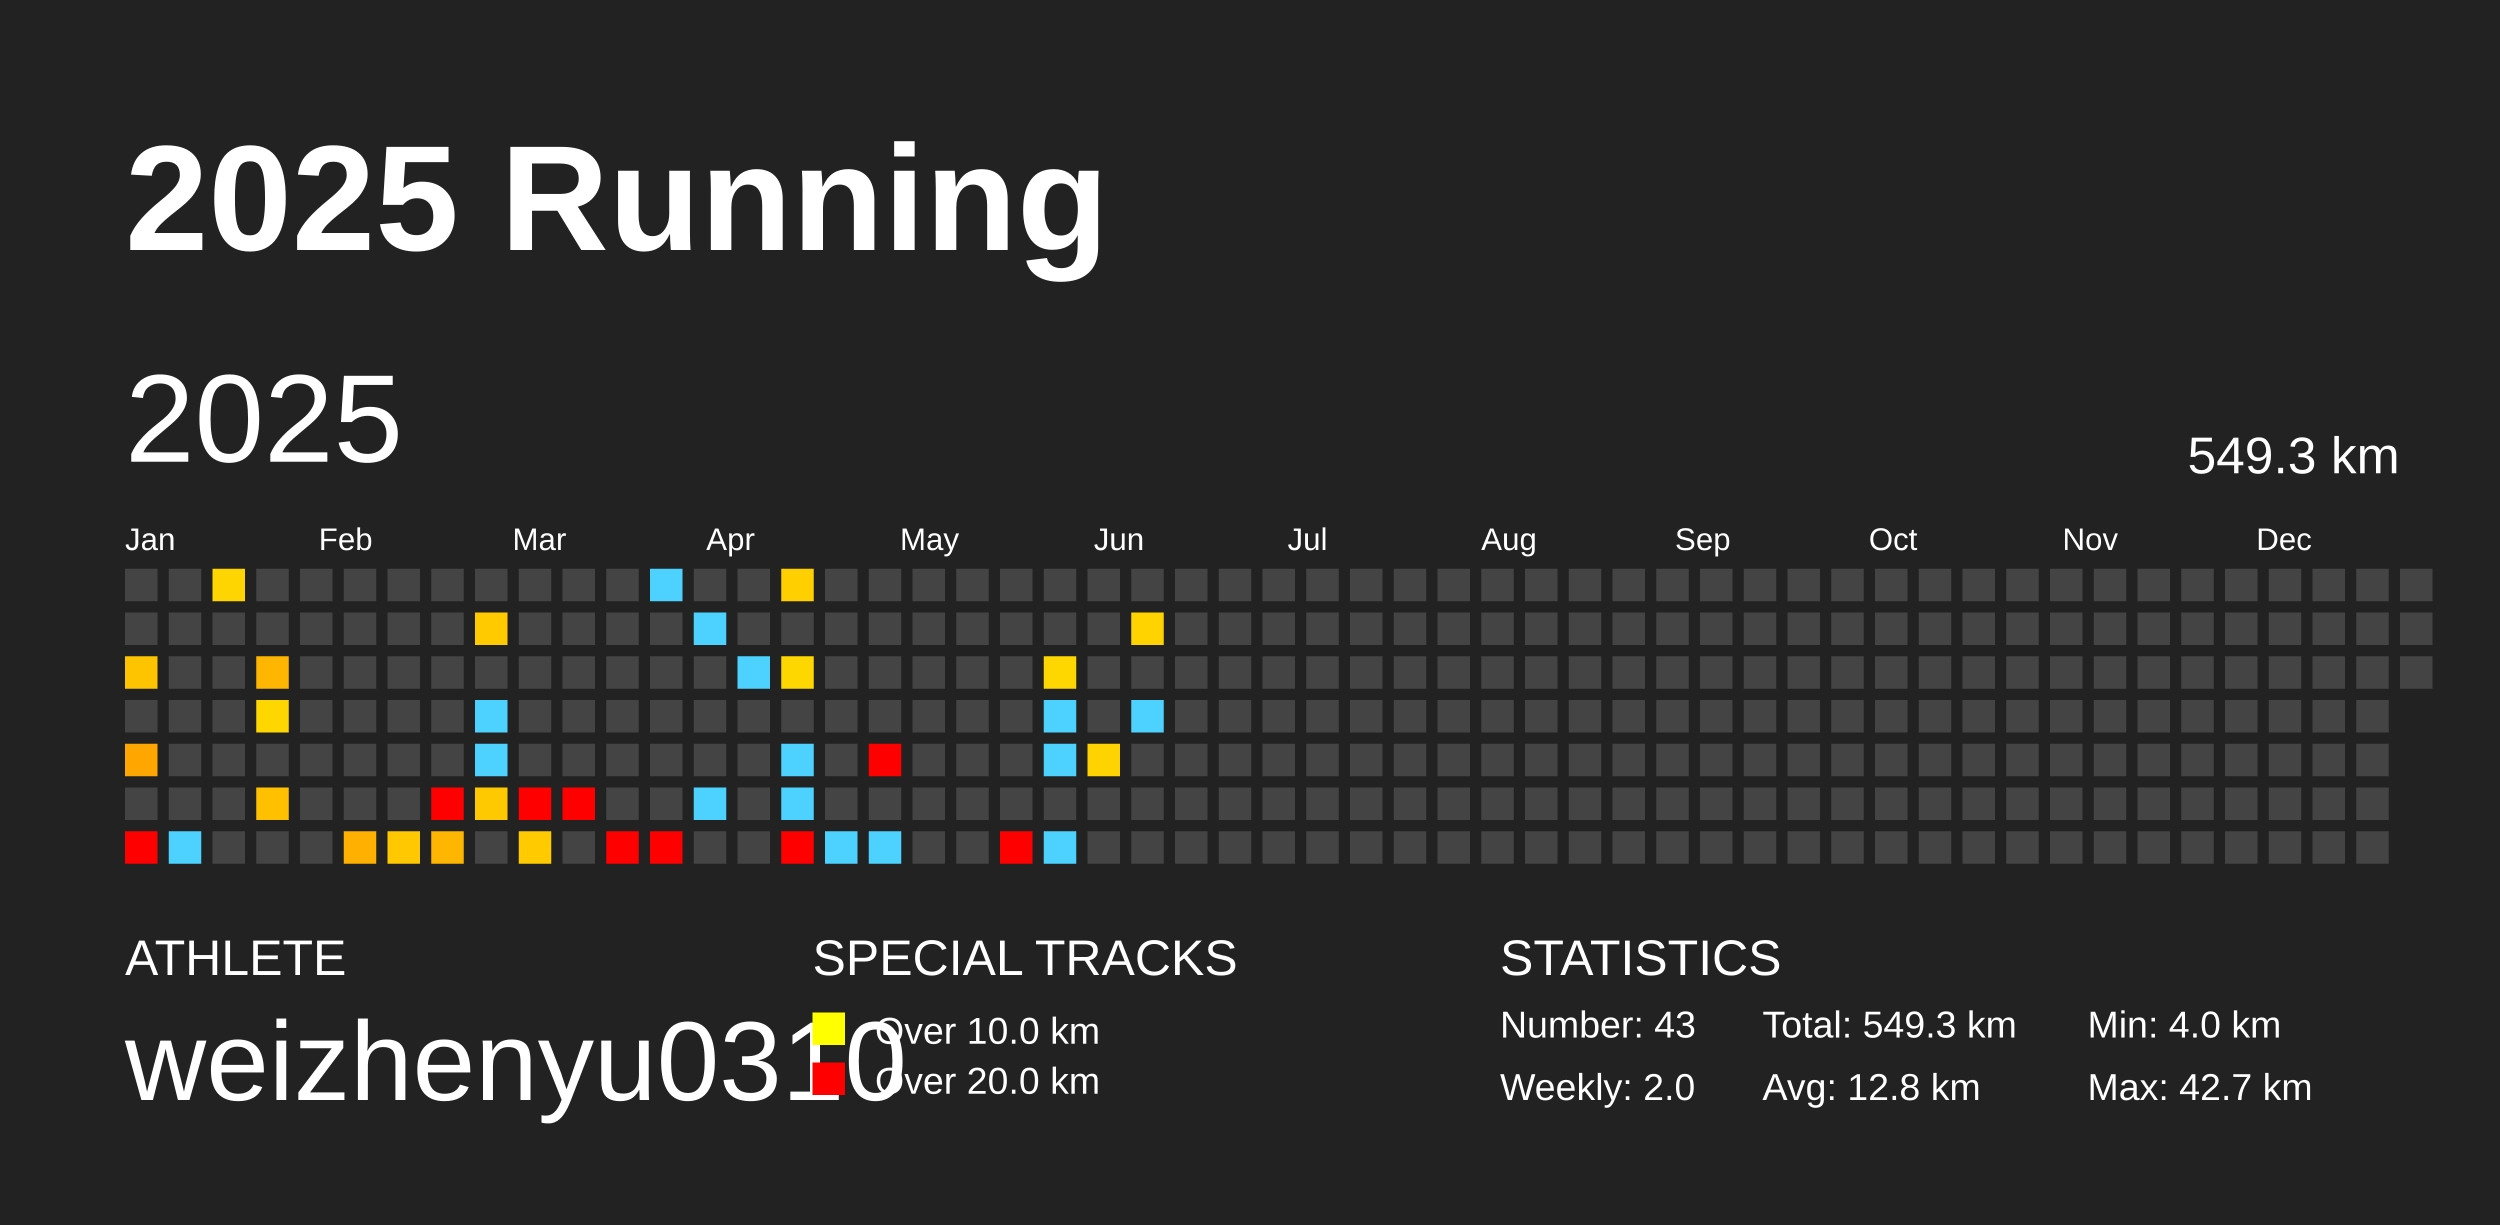
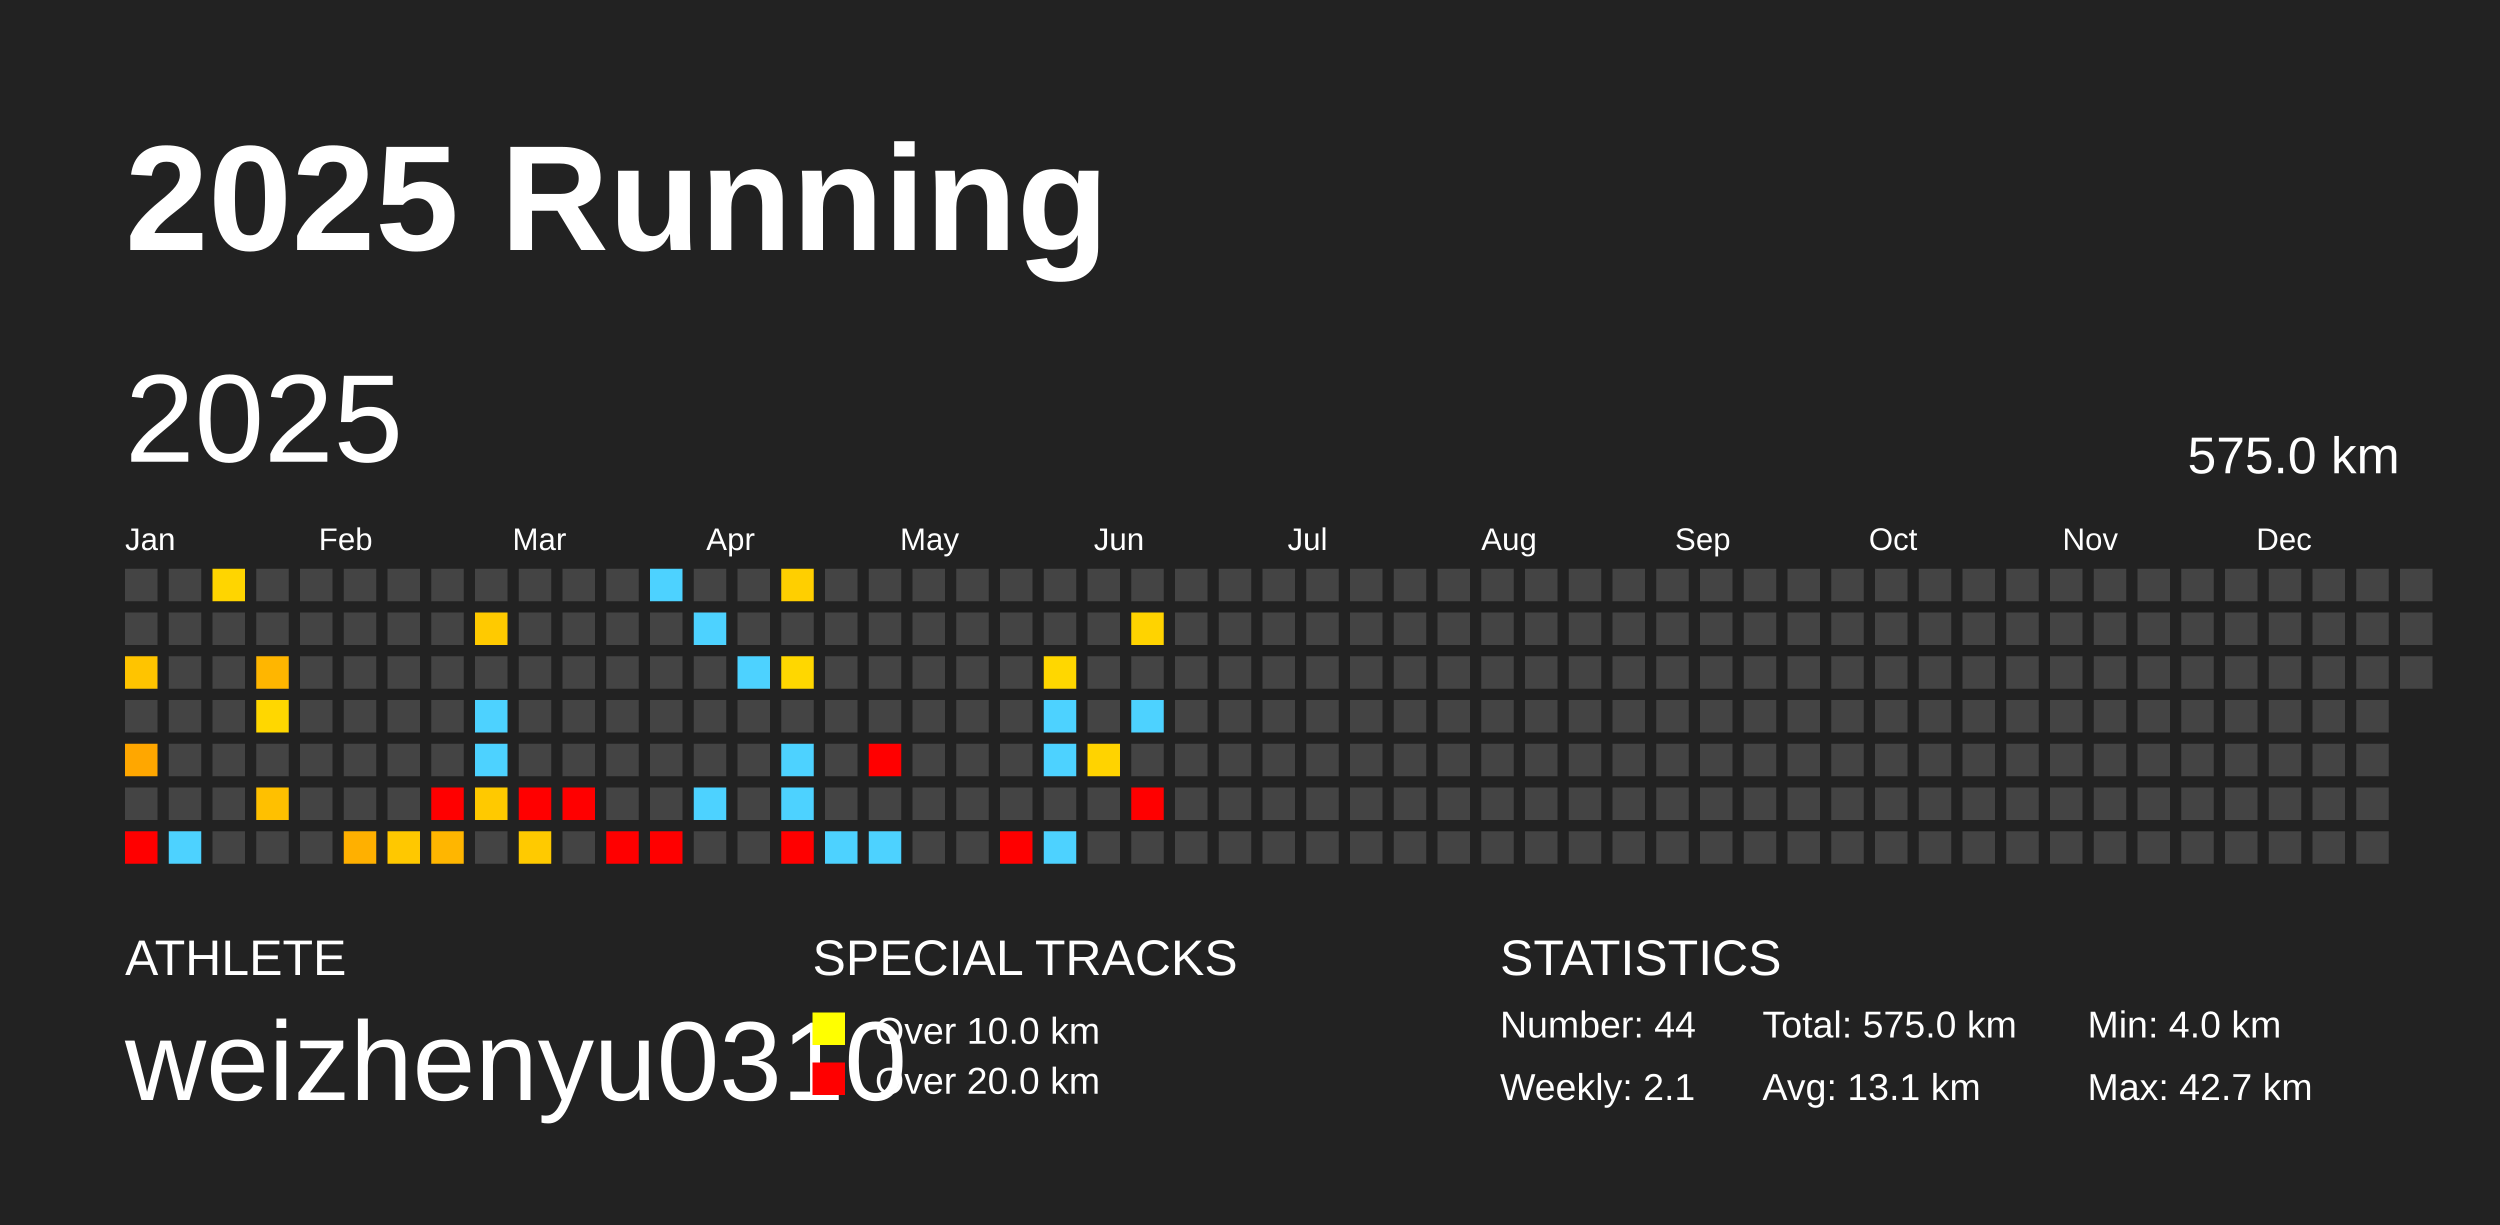
<svg xmlns="http://www.w3.org/2000/svg" baseProfile="full" height="98mm" version="1.1" viewBox="0,0,200,98" width="200mm">
  <defs />
  <rect fill="#222222" height="98" width="200" x="0" y="0" />
  <text fill="#FFFFFF" style="font-size:12px; font-family:Arial; font-weight:bold;" x="10" y="20">2025 Running</text>
  <text fill="#FFFFFF" style="font-size:4px; font-family:Arial" x="10" y="78">ATHLETE</text>
  <text fill="#FFFFFF" style="font-size:9px; font-family:Arial" x="10" y="88">weizhenyu0310</text>
  <text fill="#FFFFFF" style="font-size:4px; font-family:Arial" x="65" y="78">SPECIAL TRACKS</text>
  <rect fill="yellow" height="2.6" width="2.6" x="65" y="81" />
  <text fill="#FFFFFF" style="font-size:3px; font-family:Arial" x="70" y="83.5">Over 10.0 km</text>
  <rect fill="red" height="2.6" width="2.6" x="65" y="85" />
  <text fill="#FFFFFF" style="font-size:3px; font-family:Arial" x="70" y="87.5">Over 20.0 km</text>
  <text fill="#FFFFFF" style="font-size:4px; font-family:Arial" x="120" y="78">STATISTICS</text>
-   <text fill="#FFFFFF" style="font-size:3px; font-family:Arial" x="120" y="83">Number: 43</text>
-   <text fill="#FFFFFF" style="font-size:3px; font-family:Arial" x="120" y="88">Weekly: 2.0</text>
-   <text fill="#FFFFFF" style="font-size:3px; font-family:Arial" x="141" y="83">Total: 549.3 km</text>
-   <text fill="#FFFFFF" style="font-size:3px; font-family:Arial" x="141" y="88">Avg: 12.8 km</text>
+   <text fill="#FFFFFF" style="font-size:3px; font-family:Arial" x="120" y="83">Number: 44</text>
+   <text fill="#FFFFFF" style="font-size:3px; font-family:Arial" x="120" y="88">Weekly: 2.1</text>
+   <text fill="#FFFFFF" style="font-size:3px; font-family:Arial" x="141" y="83">Total: 575.0 km</text>
+   <text fill="#FFFFFF" style="font-size:3px; font-family:Arial" x="141" y="88">Avg: 13.1 km</text>
  <text fill="#FFFFFF" style="font-size:3px; font-family:Arial" x="167" y="83">Min: 4.0 km</text>
  <text fill="#FFFFFF" style="font-size:3px; font-family:Arial" x="167" y="88">Max: 42.7 km</text>
  <text dominant-baseline="hanging" fill="#FFFFFF" style="font-size:10.0px; font-family:Arial;" x="10" y="30">2025</text>
-   <text dominant-baseline="hanging" fill="#FFFFFF" style="font-size:4.125px; font-family:Arial;" x="175" y="35">549.3 km</text>
+   <text dominant-baseline="hanging" fill="#FFFFFF" style="font-size:4.125px; font-family:Arial;" x="175" y="35">575.0 km</text>
  <text fill="#FFFFFF" style="font-size:2.5px; font-family:Arial" x="10.0" y="44">Jan</text>
  <text fill="#FFFFFF" style="font-size:2.5px; font-family:Arial" x="25.5" y="44">Feb</text>
  <text fill="#FFFFFF" style="font-size:2.5px; font-family:Arial" x="41.0" y="44">Mar</text>
  <text fill="#FFFFFF" style="font-size:2.5px; font-family:Arial" x="56.5" y="44">Apr</text>
  <text fill="#FFFFFF" style="font-size:2.5px; font-family:Arial" x="72.0" y="44">May</text>
  <text fill="#FFFFFF" style="font-size:2.5px; font-family:Arial" x="87.5" y="44">Jun</text>
  <text fill="#FFFFFF" style="font-size:2.5px; font-family:Arial" x="103.0" y="44">Jul</text>
  <text fill="#FFFFFF" style="font-size:2.5px; font-family:Arial" x="118.5" y="44">Aug</text>
  <text fill="#FFFFFF" style="font-size:2.5px; font-family:Arial" x="134.0" y="44">Sep</text>
  <text fill="#FFFFFF" style="font-size:2.5px; font-family:Arial" x="149.5" y="44">Oct</text>
  <text fill="#FFFFFF" style="font-size:2.5px; font-family:Arial" x="165.0" y="44">Nov</text>
  <text fill="#FFFFFF" style="font-size:2.5px; font-family:Arial" x="180.5" y="44">Dec</text>
  <rect fill="#444444" height="2.6" width="2.6" x="10.0" y="45.5" />
  <rect fill="#444444" height="2.6" width="2.6" x="10.0" y="49.0" />
  <rect fill="#ffc400" height="2.6" width="2.6" x="10.0" y="52.5" />
  <rect fill="#444444" height="2.6" width="2.6" x="10.0" y="56.0" />
  <rect fill="#ffa700" height="2.6" width="2.6" x="10.0" y="59.5" />
  <rect fill="#444444" height="2.6" width="2.6" x="10.0" y="63.0" />
  <rect fill="red" height="2.6" width="2.6" x="10.0" y="66.5" />
  <rect fill="#444444" height="2.6" width="2.6" x="13.5" y="45.5" />
  <rect fill="#444444" height="2.6" width="2.6" x="13.5" y="49.0" />
  <rect fill="#444444" height="2.6" width="2.6" x="13.5" y="52.5" />
  <rect fill="#444444" height="2.6" width="2.6" x="13.5" y="56.0" />
  <rect fill="#444444" height="2.6" width="2.6" x="13.5" y="59.5" />
  <rect fill="#444444" height="2.6" width="2.6" x="13.5" y="63.0" />
  <rect fill="#4dd2ff" height="2.6" width="2.6" x="13.5" y="66.5" />
  <rect fill="#ffd500" height="2.6" width="2.6" x="17.0" y="45.5" />
  <rect fill="#444444" height="2.6" width="2.6" x="17.0" y="49.0" />
  <rect fill="#444444" height="2.6" width="2.6" x="17.0" y="52.5" />
  <rect fill="#444444" height="2.6" width="2.6" x="17.0" y="56.0" />
  <rect fill="#444444" height="2.6" width="2.6" x="17.0" y="59.5" />
  <rect fill="#444444" height="2.6" width="2.6" x="17.0" y="63.0" />
  <rect fill="#444444" height="2.6" width="2.6" x="17.0" y="66.5" />
  <rect fill="#444444" height="2.6" width="2.6" x="20.5" y="45.5" />
  <rect fill="#444444" height="2.6" width="2.6" x="20.5" y="49.0" />
  <rect fill="#ffb600" height="2.6" width="2.6" x="20.5" y="52.5" />
  <rect fill="#ffd700" height="2.6" width="2.6" x="20.5" y="56.0" />
  <rect fill="#444444" height="2.6" width="2.6" x="20.5" y="59.5" />
  <rect fill="#ffc000" height="2.6" width="2.6" x="20.5" y="63.0" />
  <rect fill="#444444" height="2.6" width="2.6" x="20.5" y="66.5" />
  <rect fill="#444444" height="2.6" width="2.6" x="24.0" y="45.5" />
  <rect fill="#444444" height="2.6" width="2.6" x="24.0" y="49.0" />
  <rect fill="#444444" height="2.6" width="2.6" x="24.0" y="52.5" />
  <rect fill="#444444" height="2.6" width="2.6" x="24.0" y="56.0" />
  <rect fill="#444444" height="2.6" width="2.6" x="24.0" y="59.5" />
  <rect fill="#444444" height="2.6" width="2.6" x="24.0" y="63.0" />
  <rect fill="#444444" height="2.6" width="2.6" x="24.0" y="66.5" />
  <rect fill="#444444" height="2.6" width="2.6" x="27.5" y="45.5" />
  <rect fill="#444444" height="2.6" width="2.6" x="27.5" y="49.0" />
  <rect fill="#444444" height="2.6" width="2.6" x="27.5" y="52.5" />
  <rect fill="#444444" height="2.6" width="2.6" x="27.5" y="56.0" />
  <rect fill="#444444" height="2.6" width="2.6" x="27.5" y="59.5" />
  <rect fill="#444444" height="2.6" width="2.6" x="27.5" y="63.0" />
  <rect fill="#ffb000" height="2.6" width="2.6" x="27.5" y="66.5" />
  <rect fill="#444444" height="2.6" width="2.6" x="31.0" y="45.5" />
  <rect fill="#444444" height="2.6" width="2.6" x="31.0" y="49.0" />
  <rect fill="#444444" height="2.6" width="2.6" x="31.0" y="52.5" />
  <rect fill="#444444" height="2.6" width="2.6" x="31.0" y="56.0" />
  <rect fill="#444444" height="2.6" width="2.6" x="31.0" y="59.5" />
  <rect fill="#444444" height="2.6" width="2.6" x="31.0" y="63.0" />
  <rect fill="#ffc800" height="2.6" width="2.6" x="31.0" y="66.5" />
  <rect fill="#444444" height="2.6" width="2.6" x="34.5" y="45.5" />
  <rect fill="#444444" height="2.6" width="2.6" x="34.5" y="49.0" />
  <rect fill="#444444" height="2.6" width="2.6" x="34.5" y="52.5" />
  <rect fill="#444444" height="2.6" width="2.6" x="34.5" y="56.0" />
  <rect fill="#444444" height="2.6" width="2.6" x="34.5" y="59.5" />
  <rect fill="red" height="2.6" width="2.6" x="34.5" y="63.0" />
  <rect fill="#ffb600" height="2.6" width="2.6" x="34.5" y="66.5" />
  <rect fill="#444444" height="2.6" width="2.6" x="38.0" y="45.5" />
  <rect fill="#ffca00" height="2.6" width="2.6" x="38.0" y="49.0" />
  <rect fill="#444444" height="2.6" width="2.6" x="38.0" y="52.5" />
  <rect fill="#4dd2ff" height="2.6" width="2.6" x="38.0" y="56.0" />
  <rect fill="#4dd2ff" height="2.6" width="2.6" x="38.0" y="59.5" />
  <rect fill="#ffc900" height="2.6" width="2.6" x="38.0" y="63.0" />
  <rect fill="#444444" height="2.6" width="2.6" x="38.0" y="66.5" />
  <rect fill="#444444" height="2.6" width="2.6" x="41.5" y="45.5" />
  <rect fill="#444444" height="2.6" width="2.6" x="41.5" y="49.0" />
  <rect fill="#444444" height="2.6" width="2.6" x="41.5" y="52.5" />
  <rect fill="#444444" height="2.6" width="2.6" x="41.5" y="56.0" />
  <rect fill="#444444" height="2.6" width="2.6" x="41.5" y="59.5" />
  <rect fill="red" height="2.6" width="2.6" x="41.5" y="63.0" />
  <rect fill="#ffca00" height="2.6" width="2.6" x="41.5" y="66.5" />
  <rect fill="#444444" height="2.6" width="2.6" x="45.0" y="45.5" />
  <rect fill="#444444" height="2.6" width="2.6" x="45.0" y="49.0" />
  <rect fill="#444444" height="2.6" width="2.6" x="45.0" y="52.5" />
  <rect fill="#444444" height="2.6" width="2.6" x="45.0" y="56.0" />
  <rect fill="#444444" height="2.6" width="2.6" x="45.0" y="59.5" />
  <rect fill="red" height="2.6" width="2.6" x="45.0" y="63.0" />
  <rect fill="#444444" height="2.6" width="2.6" x="45.0" y="66.5" />
  <rect fill="#444444" height="2.6" width="2.6" x="48.5" y="45.5" />
  <rect fill="#444444" height="2.6" width="2.6" x="48.5" y="49.0" />
  <rect fill="#444444" height="2.6" width="2.6" x="48.5" y="52.5" />
  <rect fill="#444444" height="2.6" width="2.6" x="48.5" y="56.0" />
  <rect fill="#444444" height="2.6" width="2.6" x="48.5" y="59.5" />
  <rect fill="#444444" height="2.6" width="2.6" x="48.5" y="63.0" />
  <rect fill="red" height="2.6" width="2.6" x="48.5" y="66.5" />
  <rect fill="#4dd2ff" height="2.6" width="2.6" x="52.0" y="45.5" />
  <rect fill="#444444" height="2.6" width="2.6" x="52.0" y="49.0" />
  <rect fill="#444444" height="2.6" width="2.6" x="52.0" y="52.5" />
  <rect fill="#444444" height="2.6" width="2.6" x="52.0" y="56.0" />
  <rect fill="#444444" height="2.6" width="2.6" x="52.0" y="59.5" />
  <rect fill="#444444" height="2.6" width="2.6" x="52.0" y="63.0" />
  <rect fill="red" height="2.6" width="2.6" x="52.0" y="66.5" />
  <rect fill="#444444" height="2.6" width="2.6" x="55.5" y="45.5" />
  <rect fill="#4dd2ff" height="2.6" width="2.6" x="55.5" y="49.0" />
  <rect fill="#444444" height="2.6" width="2.6" x="55.5" y="52.5" />
  <rect fill="#444444" height="2.6" width="2.6" x="55.5" y="56.0" />
  <rect fill="#444444" height="2.6" width="2.6" x="55.5" y="59.5" />
  <rect fill="#4dd2ff" height="2.6" width="2.6" x="55.5" y="63.0" />
  <rect fill="#444444" height="2.6" width="2.6" x="55.5" y="66.5" />
  <rect fill="#444444" height="2.6" width="2.6" x="59.0" y="45.5" />
  <rect fill="#444444" height="2.6" width="2.6" x="59.0" y="49.0" />
  <rect fill="#4dd2ff" height="2.6" width="2.6" x="59.0" y="52.5" />
  <rect fill="#444444" height="2.6" width="2.6" x="59.0" y="56.0" />
  <rect fill="#444444" height="2.6" width="2.6" x="59.0" y="59.5" />
  <rect fill="#444444" height="2.6" width="2.6" x="59.0" y="63.0" />
  <rect fill="#444444" height="2.6" width="2.6" x="59.0" y="66.5" />
  <rect fill="#ffcf00" height="2.6" width="2.6" x="62.5" y="45.5" />
  <rect fill="#444444" height="2.6" width="2.6" x="62.5" y="49.0" />
  <rect fill="#ffd700" height="2.6" width="2.6" x="62.5" y="52.5" />
  <rect fill="#444444" height="2.6" width="2.6" x="62.5" y="56.0" />
  <rect fill="#4dd2ff" height="2.6" width="2.6" x="62.5" y="59.5" />
  <rect fill="#4dd2ff" height="2.6" width="2.6" x="62.5" y="63.0" />
  <rect fill="red" height="2.6" width="2.6" x="62.5" y="66.5" />
  <rect fill="#444444" height="2.6" width="2.6" x="66.0" y="45.5" />
  <rect fill="#444444" height="2.6" width="2.6" x="66.0" y="49.0" />
  <rect fill="#444444" height="2.6" width="2.6" x="66.0" y="52.5" />
  <rect fill="#444444" height="2.6" width="2.6" x="66.0" y="56.0" />
  <rect fill="#444444" height="2.6" width="2.6" x="66.0" y="59.5" />
  <rect fill="#444444" height="2.6" width="2.6" x="66.0" y="63.0" />
  <rect fill="#4dd2ff" height="2.6" width="2.6" x="66.0" y="66.5" />
  <rect fill="#444444" height="2.6" width="2.6" x="69.5" y="45.5" />
  <rect fill="#444444" height="2.6" width="2.6" x="69.5" y="49.0" />
  <rect fill="#444444" height="2.6" width="2.6" x="69.5" y="52.5" />
  <rect fill="#444444" height="2.6" width="2.6" x="69.5" y="56.0" />
  <rect fill="red" height="2.6" width="2.6" x="69.5" y="59.5" />
  <rect fill="#444444" height="2.6" width="2.6" x="69.5" y="63.0" />
  <rect fill="#4dd2ff" height="2.6" width="2.6" x="69.5" y="66.5" />
  <rect fill="#444444" height="2.6" width="2.6" x="73.0" y="45.5" />
  <rect fill="#444444" height="2.6" width="2.6" x="73.0" y="49.0" />
  <rect fill="#444444" height="2.6" width="2.6" x="73.0" y="52.5" />
  <rect fill="#444444" height="2.6" width="2.6" x="73.0" y="56.0" />
  <rect fill="#444444" height="2.6" width="2.6" x="73.0" y="59.5" />
  <rect fill="#444444" height="2.6" width="2.6" x="73.0" y="63.0" />
  <rect fill="#444444" height="2.6" width="2.6" x="73.0" y="66.5" />
  <rect fill="#444444" height="2.6" width="2.6" x="76.5" y="45.5" />
  <rect fill="#444444" height="2.6" width="2.6" x="76.5" y="49.0" />
  <rect fill="#444444" height="2.6" width="2.6" x="76.5" y="52.5" />
  <rect fill="#444444" height="2.6" width="2.6" x="76.5" y="56.0" />
  <rect fill="#444444" height="2.6" width="2.6" x="76.5" y="59.5" />
  <rect fill="#444444" height="2.6" width="2.6" x="76.5" y="63.0" />
  <rect fill="#444444" height="2.6" width="2.6" x="76.5" y="66.5" />
  <rect fill="#444444" height="2.6" width="2.6" x="80.0" y="45.5" />
  <rect fill="#444444" height="2.6" width="2.6" x="80.0" y="49.0" />
  <rect fill="#444444" height="2.6" width="2.6" x="80.0" y="52.5" />
  <rect fill="#444444" height="2.6" width="2.6" x="80.0" y="56.0" />
  <rect fill="#444444" height="2.6" width="2.6" x="80.0" y="59.5" />
  <rect fill="#444444" height="2.6" width="2.6" x="80.0" y="63.0" />
  <rect fill="red" height="2.6" width="2.6" x="80.0" y="66.5" />
  <rect fill="#444444" height="2.6" width="2.6" x="83.5" y="45.5" />
  <rect fill="#444444" height="2.6" width="2.6" x="83.5" y="49.0" />
  <rect fill="#ffd700" height="2.6" width="2.6" x="83.5" y="52.5" />
  <rect fill="#4dd2ff" height="2.6" width="2.6" x="83.5" y="56.0" />
  <rect fill="#4dd2ff" height="2.6" width="2.6" x="83.5" y="59.5" />
  <rect fill="#444444" height="2.6" width="2.6" x="83.5" y="63.0" />
  <rect fill="#4dd2ff" height="2.6" width="2.6" x="83.5" y="66.5" />
  <rect fill="#444444" height="2.6" width="2.6" x="87.0" y="45.5" />
  <rect fill="#444444" height="2.6" width="2.6" x="87.0" y="49.0" />
  <rect fill="#444444" height="2.6" width="2.6" x="87.0" y="52.5" />
  <rect fill="#444444" height="2.6" width="2.6" x="87.0" y="56.0" />
  <rect fill="#ffd300" height="2.6" width="2.6" x="87.0" y="59.5" />
  <rect fill="#444444" height="2.6" width="2.6" x="87.0" y="63.0" />
  <rect fill="#444444" height="2.6" width="2.6" x="87.0" y="66.5" />
  <rect fill="#444444" height="2.6" width="2.6" x="90.5" y="45.5" />
  <rect fill="#ffd300" height="2.6" width="2.6" x="90.5" y="49.0" />
  <rect fill="#444444" height="2.6" width="2.6" x="90.5" y="52.5" />
  <rect fill="#4dd2ff" height="2.6" width="2.6" x="90.5" y="56.0" />
  <rect fill="#444444" height="2.6" width="2.6" x="90.5" y="59.5" />
-   <rect fill="#444444" height="2.6" width="2.6" x="90.5" y="63.0" />
+   <rect fill="red" height="2.6" width="2.6" x="90.5" y="63.0" />
  <rect fill="#444444" height="2.6" width="2.6" x="90.5" y="66.5" />
  <rect fill="#444444" height="2.6" width="2.6" x="94.0" y="45.5" />
  <rect fill="#444444" height="2.6" width="2.6" x="94.0" y="49.0" />
  <rect fill="#444444" height="2.6" width="2.6" x="94.0" y="52.5" />
  <rect fill="#444444" height="2.6" width="2.6" x="94.0" y="56.0" />
  <rect fill="#444444" height="2.6" width="2.6" x="94.0" y="59.5" />
  <rect fill="#444444" height="2.6" width="2.6" x="94.0" y="63.0" />
  <rect fill="#444444" height="2.6" width="2.6" x="94.0" y="66.5" />
  <rect fill="#444444" height="2.6" width="2.6" x="97.5" y="45.5" />
  <rect fill="#444444" height="2.6" width="2.6" x="97.5" y="49.0" />
  <rect fill="#444444" height="2.6" width="2.6" x="97.5" y="52.5" />
  <rect fill="#444444" height="2.6" width="2.6" x="97.5" y="56.0" />
  <rect fill="#444444" height="2.6" width="2.6" x="97.5" y="59.5" />
  <rect fill="#444444" height="2.6" width="2.6" x="97.5" y="63.0" />
  <rect fill="#444444" height="2.6" width="2.6" x="97.5" y="66.5" />
  <rect fill="#444444" height="2.6" width="2.6" x="101.0" y="45.5" />
  <rect fill="#444444" height="2.6" width="2.6" x="101.0" y="49.0" />
  <rect fill="#444444" height="2.6" width="2.6" x="101.0" y="52.5" />
  <rect fill="#444444" height="2.6" width="2.6" x="101.0" y="56.0" />
  <rect fill="#444444" height="2.6" width="2.6" x="101.0" y="59.5" />
  <rect fill="#444444" height="2.6" width="2.6" x="101.0" y="63.0" />
  <rect fill="#444444" height="2.6" width="2.6" x="101.0" y="66.5" />
  <rect fill="#444444" height="2.6" width="2.6" x="104.5" y="45.5" />
  <rect fill="#444444" height="2.6" width="2.6" x="104.5" y="49.0" />
  <rect fill="#444444" height="2.6" width="2.6" x="104.5" y="52.5" />
  <rect fill="#444444" height="2.6" width="2.6" x="104.5" y="56.0" />
  <rect fill="#444444" height="2.6" width="2.6" x="104.5" y="59.5" />
  <rect fill="#444444" height="2.6" width="2.6" x="104.5" y="63.0" />
  <rect fill="#444444" height="2.6" width="2.6" x="104.5" y="66.5" />
  <rect fill="#444444" height="2.6" width="2.6" x="108.0" y="45.5" />
  <rect fill="#444444" height="2.6" width="2.6" x="108.0" y="49.0" />
  <rect fill="#444444" height="2.6" width="2.6" x="108.0" y="52.5" />
  <rect fill="#444444" height="2.6" width="2.6" x="108.0" y="56.0" />
  <rect fill="#444444" height="2.6" width="2.6" x="108.0" y="59.5" />
  <rect fill="#444444" height="2.6" width="2.6" x="108.0" y="63.0" />
  <rect fill="#444444" height="2.6" width="2.6" x="108.0" y="66.5" />
  <rect fill="#444444" height="2.6" width="2.6" x="111.5" y="45.5" />
  <rect fill="#444444" height="2.6" width="2.6" x="111.5" y="49.0" />
  <rect fill="#444444" height="2.6" width="2.6" x="111.5" y="52.5" />
  <rect fill="#444444" height="2.6" width="2.6" x="111.5" y="56.0" />
  <rect fill="#444444" height="2.6" width="2.6" x="111.5" y="59.5" />
  <rect fill="#444444" height="2.6" width="2.6" x="111.5" y="63.0" />
  <rect fill="#444444" height="2.6" width="2.6" x="111.5" y="66.5" />
  <rect fill="#444444" height="2.6" width="2.6" x="115.0" y="45.5" />
  <rect fill="#444444" height="2.6" width="2.6" x="115.0" y="49.0" />
  <rect fill="#444444" height="2.6" width="2.6" x="115.0" y="52.5" />
  <rect fill="#444444" height="2.6" width="2.6" x="115.0" y="56.0" />
  <rect fill="#444444" height="2.6" width="2.6" x="115.0" y="59.5" />
  <rect fill="#444444" height="2.6" width="2.6" x="115.0" y="63.0" />
  <rect fill="#444444" height="2.6" width="2.6" x="115.0" y="66.5" />
  <rect fill="#444444" height="2.6" width="2.6" x="118.5" y="45.5" />
  <rect fill="#444444" height="2.6" width="2.6" x="118.5" y="49.0" />
  <rect fill="#444444" height="2.6" width="2.6" x="118.5" y="52.5" />
  <rect fill="#444444" height="2.6" width="2.6" x="118.5" y="56.0" />
  <rect fill="#444444" height="2.6" width="2.6" x="118.5" y="59.5" />
  <rect fill="#444444" height="2.6" width="2.6" x="118.5" y="63.0" />
  <rect fill="#444444" height="2.6" width="2.6" x="118.5" y="66.5" />
  <rect fill="#444444" height="2.6" width="2.6" x="122.0" y="45.5" />
  <rect fill="#444444" height="2.6" width="2.6" x="122.0" y="49.0" />
  <rect fill="#444444" height="2.6" width="2.6" x="122.0" y="52.5" />
  <rect fill="#444444" height="2.6" width="2.6" x="122.0" y="56.0" />
  <rect fill="#444444" height="2.6" width="2.6" x="122.0" y="59.5" />
  <rect fill="#444444" height="2.6" width="2.6" x="122.0" y="63.0" />
  <rect fill="#444444" height="2.6" width="2.6" x="122.0" y="66.5" />
  <rect fill="#444444" height="2.6" width="2.6" x="125.5" y="45.5" />
  <rect fill="#444444" height="2.6" width="2.6" x="125.5" y="49.0" />
  <rect fill="#444444" height="2.6" width="2.6" x="125.5" y="52.5" />
  <rect fill="#444444" height="2.6" width="2.6" x="125.5" y="56.0" />
  <rect fill="#444444" height="2.6" width="2.6" x="125.5" y="59.5" />
  <rect fill="#444444" height="2.6" width="2.6" x="125.5" y="63.0" />
  <rect fill="#444444" height="2.6" width="2.6" x="125.5" y="66.5" />
  <rect fill="#444444" height="2.6" width="2.6" x="129.0" y="45.5" />
  <rect fill="#444444" height="2.6" width="2.6" x="129.0" y="49.0" />
  <rect fill="#444444" height="2.6" width="2.6" x="129.0" y="52.5" />
  <rect fill="#444444" height="2.6" width="2.6" x="129.0" y="56.0" />
  <rect fill="#444444" height="2.6" width="2.6" x="129.0" y="59.5" />
  <rect fill="#444444" height="2.6" width="2.6" x="129.0" y="63.0" />
  <rect fill="#444444" height="2.6" width="2.6" x="129.0" y="66.5" />
  <rect fill="#444444" height="2.6" width="2.6" x="132.5" y="45.5" />
  <rect fill="#444444" height="2.6" width="2.6" x="132.5" y="49.0" />
  <rect fill="#444444" height="2.6" width="2.6" x="132.5" y="52.5" />
  <rect fill="#444444" height="2.6" width="2.6" x="132.5" y="56.0" />
  <rect fill="#444444" height="2.6" width="2.6" x="132.5" y="59.5" />
  <rect fill="#444444" height="2.6" width="2.6" x="132.5" y="63.0" />
  <rect fill="#444444" height="2.6" width="2.6" x="132.5" y="66.5" />
  <rect fill="#444444" height="2.6" width="2.6" x="136.0" y="45.5" />
  <rect fill="#444444" height="2.6" width="2.6" x="136.0" y="49.0" />
  <rect fill="#444444" height="2.6" width="2.6" x="136.0" y="52.5" />
  <rect fill="#444444" height="2.6" width="2.6" x="136.0" y="56.0" />
  <rect fill="#444444" height="2.6" width="2.6" x="136.0" y="59.5" />
  <rect fill="#444444" height="2.6" width="2.6" x="136.0" y="63.0" />
  <rect fill="#444444" height="2.6" width="2.6" x="136.0" y="66.5" />
  <rect fill="#444444" height="2.6" width="2.6" x="139.5" y="45.5" />
  <rect fill="#444444" height="2.6" width="2.6" x="139.5" y="49.0" />
  <rect fill="#444444" height="2.6" width="2.6" x="139.5" y="52.5" />
  <rect fill="#444444" height="2.6" width="2.6" x="139.5" y="56.0" />
  <rect fill="#444444" height="2.6" width="2.6" x="139.5" y="59.5" />
  <rect fill="#444444" height="2.6" width="2.6" x="139.5" y="63.0" />
  <rect fill="#444444" height="2.6" width="2.6" x="139.5" y="66.5" />
  <rect fill="#444444" height="2.6" width="2.6" x="143.0" y="45.5" />
  <rect fill="#444444" height="2.6" width="2.6" x="143.0" y="49.0" />
  <rect fill="#444444" height="2.6" width="2.6" x="143.0" y="52.5" />
  <rect fill="#444444" height="2.6" width="2.6" x="143.0" y="56.0" />
  <rect fill="#444444" height="2.6" width="2.6" x="143.0" y="59.5" />
  <rect fill="#444444" height="2.6" width="2.6" x="143.0" y="63.0" />
  <rect fill="#444444" height="2.6" width="2.6" x="143.0" y="66.5" />
  <rect fill="#444444" height="2.6" width="2.6" x="146.5" y="45.5" />
  <rect fill="#444444" height="2.6" width="2.6" x="146.5" y="49.0" />
  <rect fill="#444444" height="2.6" width="2.6" x="146.5" y="52.5" />
  <rect fill="#444444" height="2.6" width="2.6" x="146.5" y="56.0" />
  <rect fill="#444444" height="2.6" width="2.6" x="146.5" y="59.5" />
  <rect fill="#444444" height="2.6" width="2.6" x="146.5" y="63.0" />
  <rect fill="#444444" height="2.6" width="2.6" x="146.5" y="66.5" />
  <rect fill="#444444" height="2.6" width="2.6" x="150.0" y="45.5" />
  <rect fill="#444444" height="2.6" width="2.6" x="150.0" y="49.0" />
  <rect fill="#444444" height="2.6" width="2.6" x="150.0" y="52.5" />
  <rect fill="#444444" height="2.6" width="2.6" x="150.0" y="56.0" />
  <rect fill="#444444" height="2.6" width="2.6" x="150.0" y="59.5" />
  <rect fill="#444444" height="2.6" width="2.6" x="150.0" y="63.0" />
  <rect fill="#444444" height="2.6" width="2.6" x="150.0" y="66.5" />
  <rect fill="#444444" height="2.6" width="2.6" x="153.5" y="45.5" />
  <rect fill="#444444" height="2.6" width="2.6" x="153.5" y="49.0" />
  <rect fill="#444444" height="2.6" width="2.6" x="153.5" y="52.5" />
  <rect fill="#444444" height="2.6" width="2.6" x="153.5" y="56.0" />
  <rect fill="#444444" height="2.6" width="2.6" x="153.5" y="59.5" />
  <rect fill="#444444" height="2.6" width="2.6" x="153.5" y="63.0" />
  <rect fill="#444444" height="2.6" width="2.6" x="153.5" y="66.5" />
  <rect fill="#444444" height="2.6" width="2.6" x="157.0" y="45.5" />
  <rect fill="#444444" height="2.6" width="2.6" x="157.0" y="49.0" />
  <rect fill="#444444" height="2.6" width="2.6" x="157.0" y="52.5" />
  <rect fill="#444444" height="2.6" width="2.6" x="157.0" y="56.0" />
  <rect fill="#444444" height="2.6" width="2.6" x="157.0" y="59.5" />
  <rect fill="#444444" height="2.6" width="2.6" x="157.0" y="63.0" />
  <rect fill="#444444" height="2.6" width="2.6" x="157.0" y="66.5" />
  <rect fill="#444444" height="2.6" width="2.6" x="160.5" y="45.5" />
  <rect fill="#444444" height="2.6" width="2.6" x="160.5" y="49.0" />
  <rect fill="#444444" height="2.6" width="2.6" x="160.5" y="52.5" />
  <rect fill="#444444" height="2.6" width="2.6" x="160.5" y="56.0" />
  <rect fill="#444444" height="2.6" width="2.6" x="160.5" y="59.5" />
  <rect fill="#444444" height="2.6" width="2.6" x="160.5" y="63.0" />
  <rect fill="#444444" height="2.6" width="2.6" x="160.5" y="66.5" />
  <rect fill="#444444" height="2.6" width="2.6" x="164.0" y="45.5" />
  <rect fill="#444444" height="2.6" width="2.6" x="164.0" y="49.0" />
  <rect fill="#444444" height="2.6" width="2.6" x="164.0" y="52.5" />
  <rect fill="#444444" height="2.6" width="2.6" x="164.0" y="56.0" />
  <rect fill="#444444" height="2.6" width="2.6" x="164.0" y="59.5" />
  <rect fill="#444444" height="2.6" width="2.6" x="164.0" y="63.0" />
  <rect fill="#444444" height="2.6" width="2.6" x="164.0" y="66.5" />
  <rect fill="#444444" height="2.6" width="2.6" x="167.5" y="45.5" />
  <rect fill="#444444" height="2.6" width="2.6" x="167.5" y="49.0" />
  <rect fill="#444444" height="2.6" width="2.6" x="167.5" y="52.5" />
  <rect fill="#444444" height="2.6" width="2.6" x="167.5" y="56.0" />
  <rect fill="#444444" height="2.6" width="2.6" x="167.5" y="59.5" />
  <rect fill="#444444" height="2.6" width="2.6" x="167.5" y="63.0" />
  <rect fill="#444444" height="2.6" width="2.6" x="167.5" y="66.5" />
  <rect fill="#444444" height="2.6" width="2.6" x="171.0" y="45.5" />
  <rect fill="#444444" height="2.6" width="2.6" x="171.0" y="49.0" />
  <rect fill="#444444" height="2.6" width="2.6" x="171.0" y="52.5" />
  <rect fill="#444444" height="2.6" width="2.6" x="171.0" y="56.0" />
  <rect fill="#444444" height="2.6" width="2.6" x="171.0" y="59.5" />
  <rect fill="#444444" height="2.6" width="2.6" x="171.0" y="63.0" />
  <rect fill="#444444" height="2.6" width="2.6" x="171.0" y="66.5" />
  <rect fill="#444444" height="2.6" width="2.6" x="174.5" y="45.5" />
  <rect fill="#444444" height="2.6" width="2.6" x="174.5" y="49.0" />
  <rect fill="#444444" height="2.6" width="2.6" x="174.5" y="52.5" />
  <rect fill="#444444" height="2.6" width="2.6" x="174.5" y="56.0" />
  <rect fill="#444444" height="2.6" width="2.6" x="174.5" y="59.5" />
  <rect fill="#444444" height="2.6" width="2.6" x="174.5" y="63.0" />
  <rect fill="#444444" height="2.6" width="2.6" x="174.5" y="66.5" />
  <rect fill="#444444" height="2.6" width="2.6" x="178.0" y="45.5" />
  <rect fill="#444444" height="2.6" width="2.6" x="178.0" y="49.0" />
  <rect fill="#444444" height="2.6" width="2.6" x="178.0" y="52.5" />
  <rect fill="#444444" height="2.6" width="2.6" x="178.0" y="56.0" />
  <rect fill="#444444" height="2.6" width="2.6" x="178.0" y="59.5" />
  <rect fill="#444444" height="2.6" width="2.6" x="178.0" y="63.0" />
  <rect fill="#444444" height="2.6" width="2.6" x="178.0" y="66.5" />
  <rect fill="#444444" height="2.6" width="2.6" x="181.5" y="45.5" />
  <rect fill="#444444" height="2.6" width="2.6" x="181.5" y="49.0" />
  <rect fill="#444444" height="2.6" width="2.6" x="181.5" y="52.5" />
  <rect fill="#444444" height="2.6" width="2.6" x="181.5" y="56.0" />
  <rect fill="#444444" height="2.6" width="2.6" x="181.5" y="59.5" />
  <rect fill="#444444" height="2.6" width="2.6" x="181.5" y="63.0" />
  <rect fill="#444444" height="2.6" width="2.6" x="181.5" y="66.5" />
  <rect fill="#444444" height="2.6" width="2.6" x="185.0" y="45.5" />
  <rect fill="#444444" height="2.6" width="2.6" x="185.0" y="49.0" />
  <rect fill="#444444" height="2.6" width="2.6" x="185.0" y="52.5" />
  <rect fill="#444444" height="2.6" width="2.6" x="185.0" y="56.0" />
  <rect fill="#444444" height="2.6" width="2.6" x="185.0" y="59.5" />
  <rect fill="#444444" height="2.6" width="2.6" x="185.0" y="63.0" />
  <rect fill="#444444" height="2.6" width="2.6" x="185.0" y="66.5" />
  <rect fill="#444444" height="2.6" width="2.6" x="188.5" y="45.5" />
  <rect fill="#444444" height="2.6" width="2.6" x="188.5" y="49.0" />
  <rect fill="#444444" height="2.6" width="2.6" x="188.5" y="52.5" />
  <rect fill="#444444" height="2.6" width="2.6" x="188.5" y="56.0" />
  <rect fill="#444444" height="2.6" width="2.6" x="188.5" y="59.5" />
  <rect fill="#444444" height="2.6" width="2.6" x="188.5" y="63.0" />
  <rect fill="#444444" height="2.6" width="2.6" x="188.5" y="66.5" />
  <rect fill="#444444" height="2.6" width="2.6" x="192.0" y="45.5" />
  <rect fill="#444444" height="2.6" width="2.6" x="192.0" y="49.0" />
  <rect fill="#444444" height="2.6" width="2.6" x="192.0" y="52.5" />
</svg>
